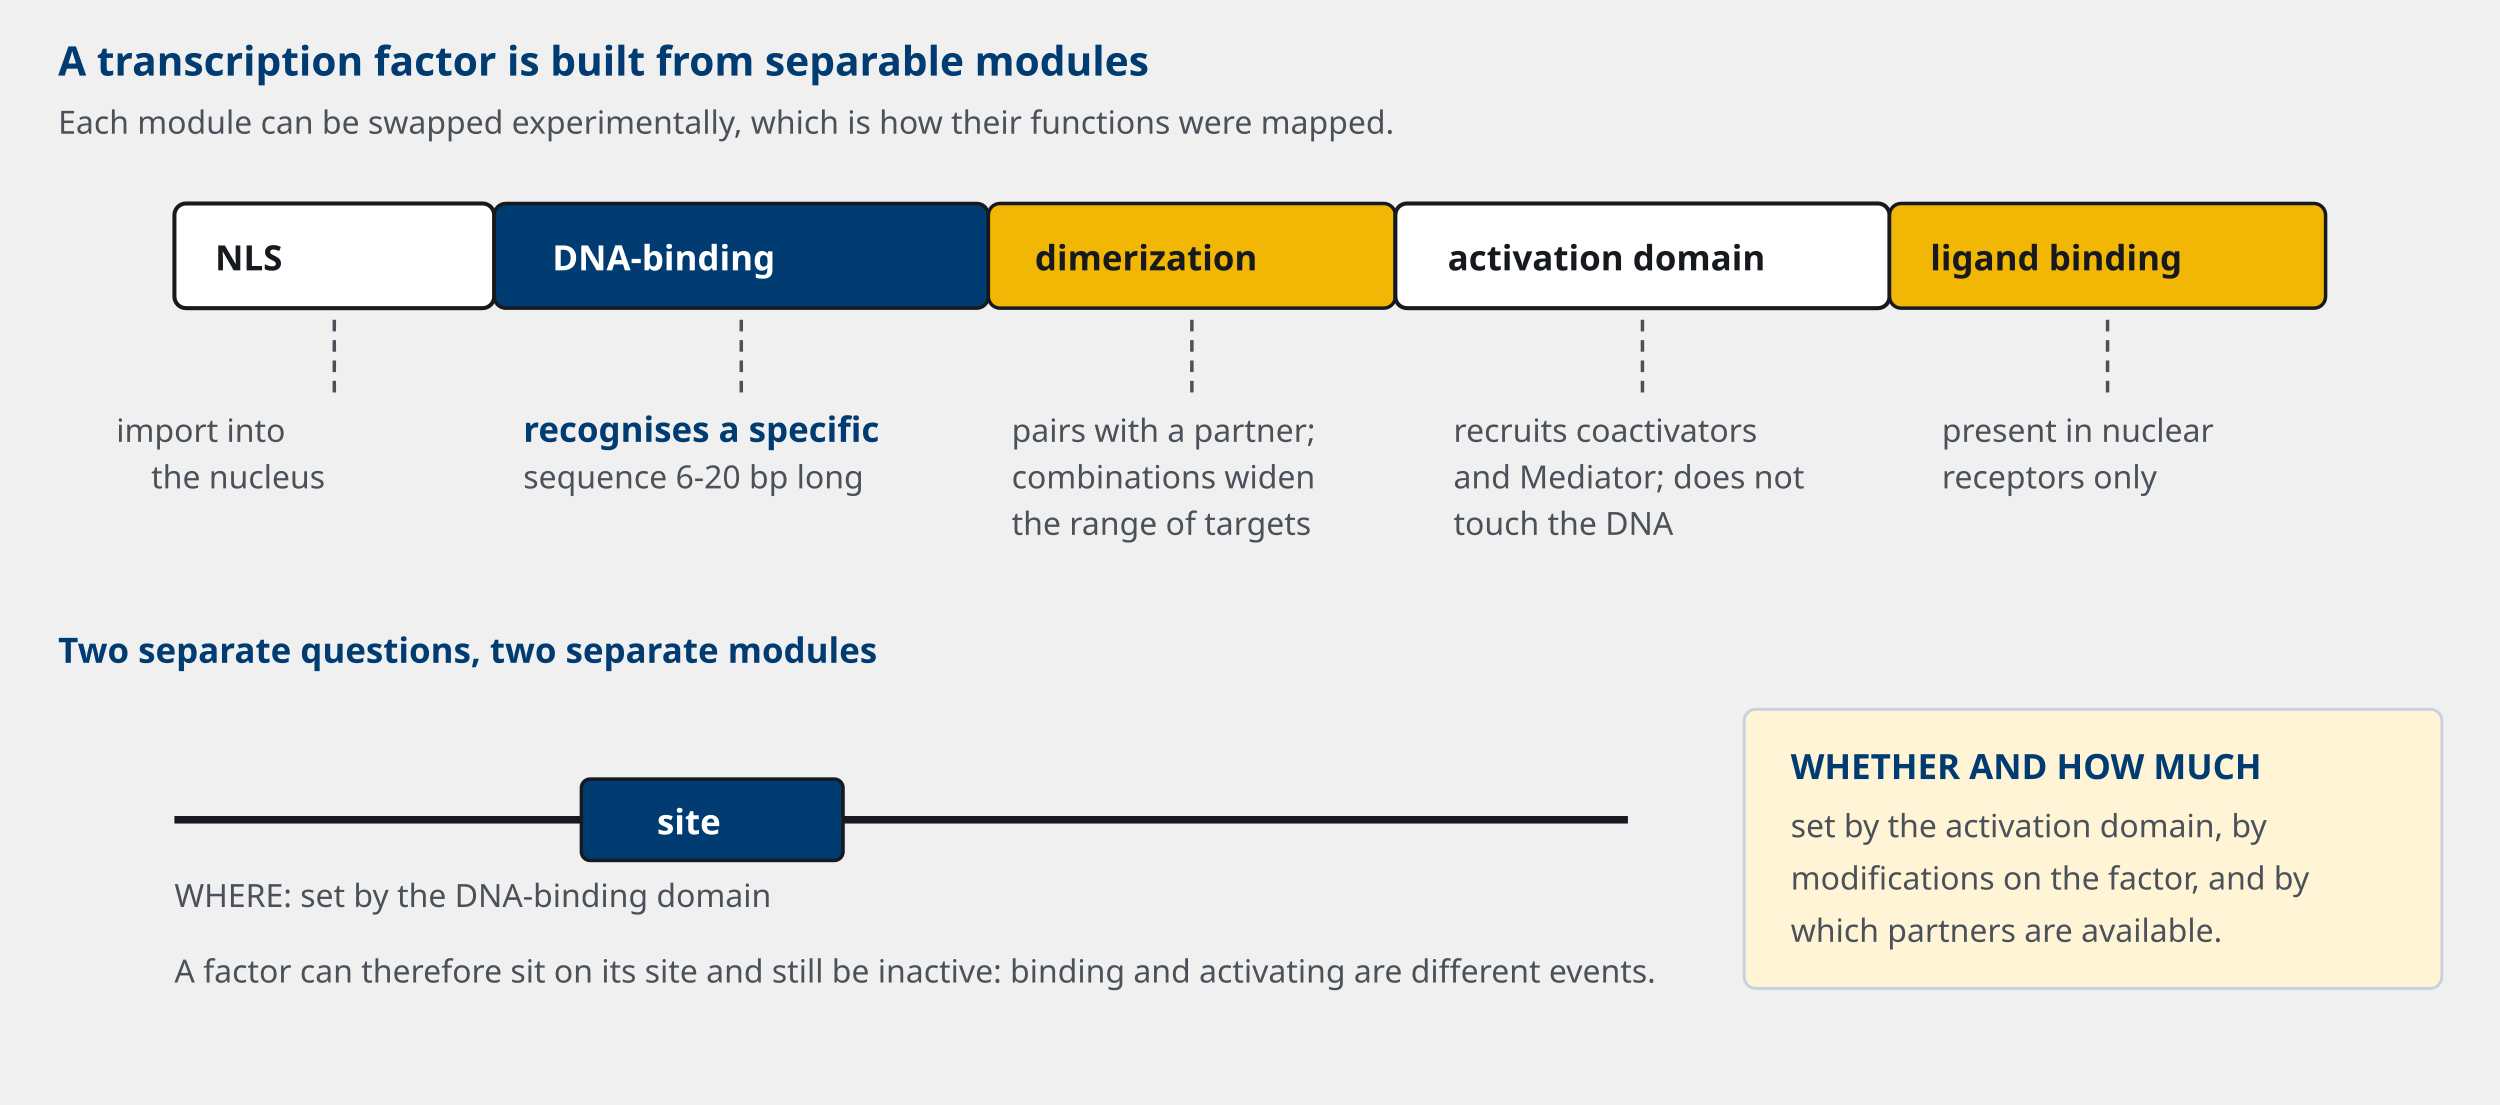
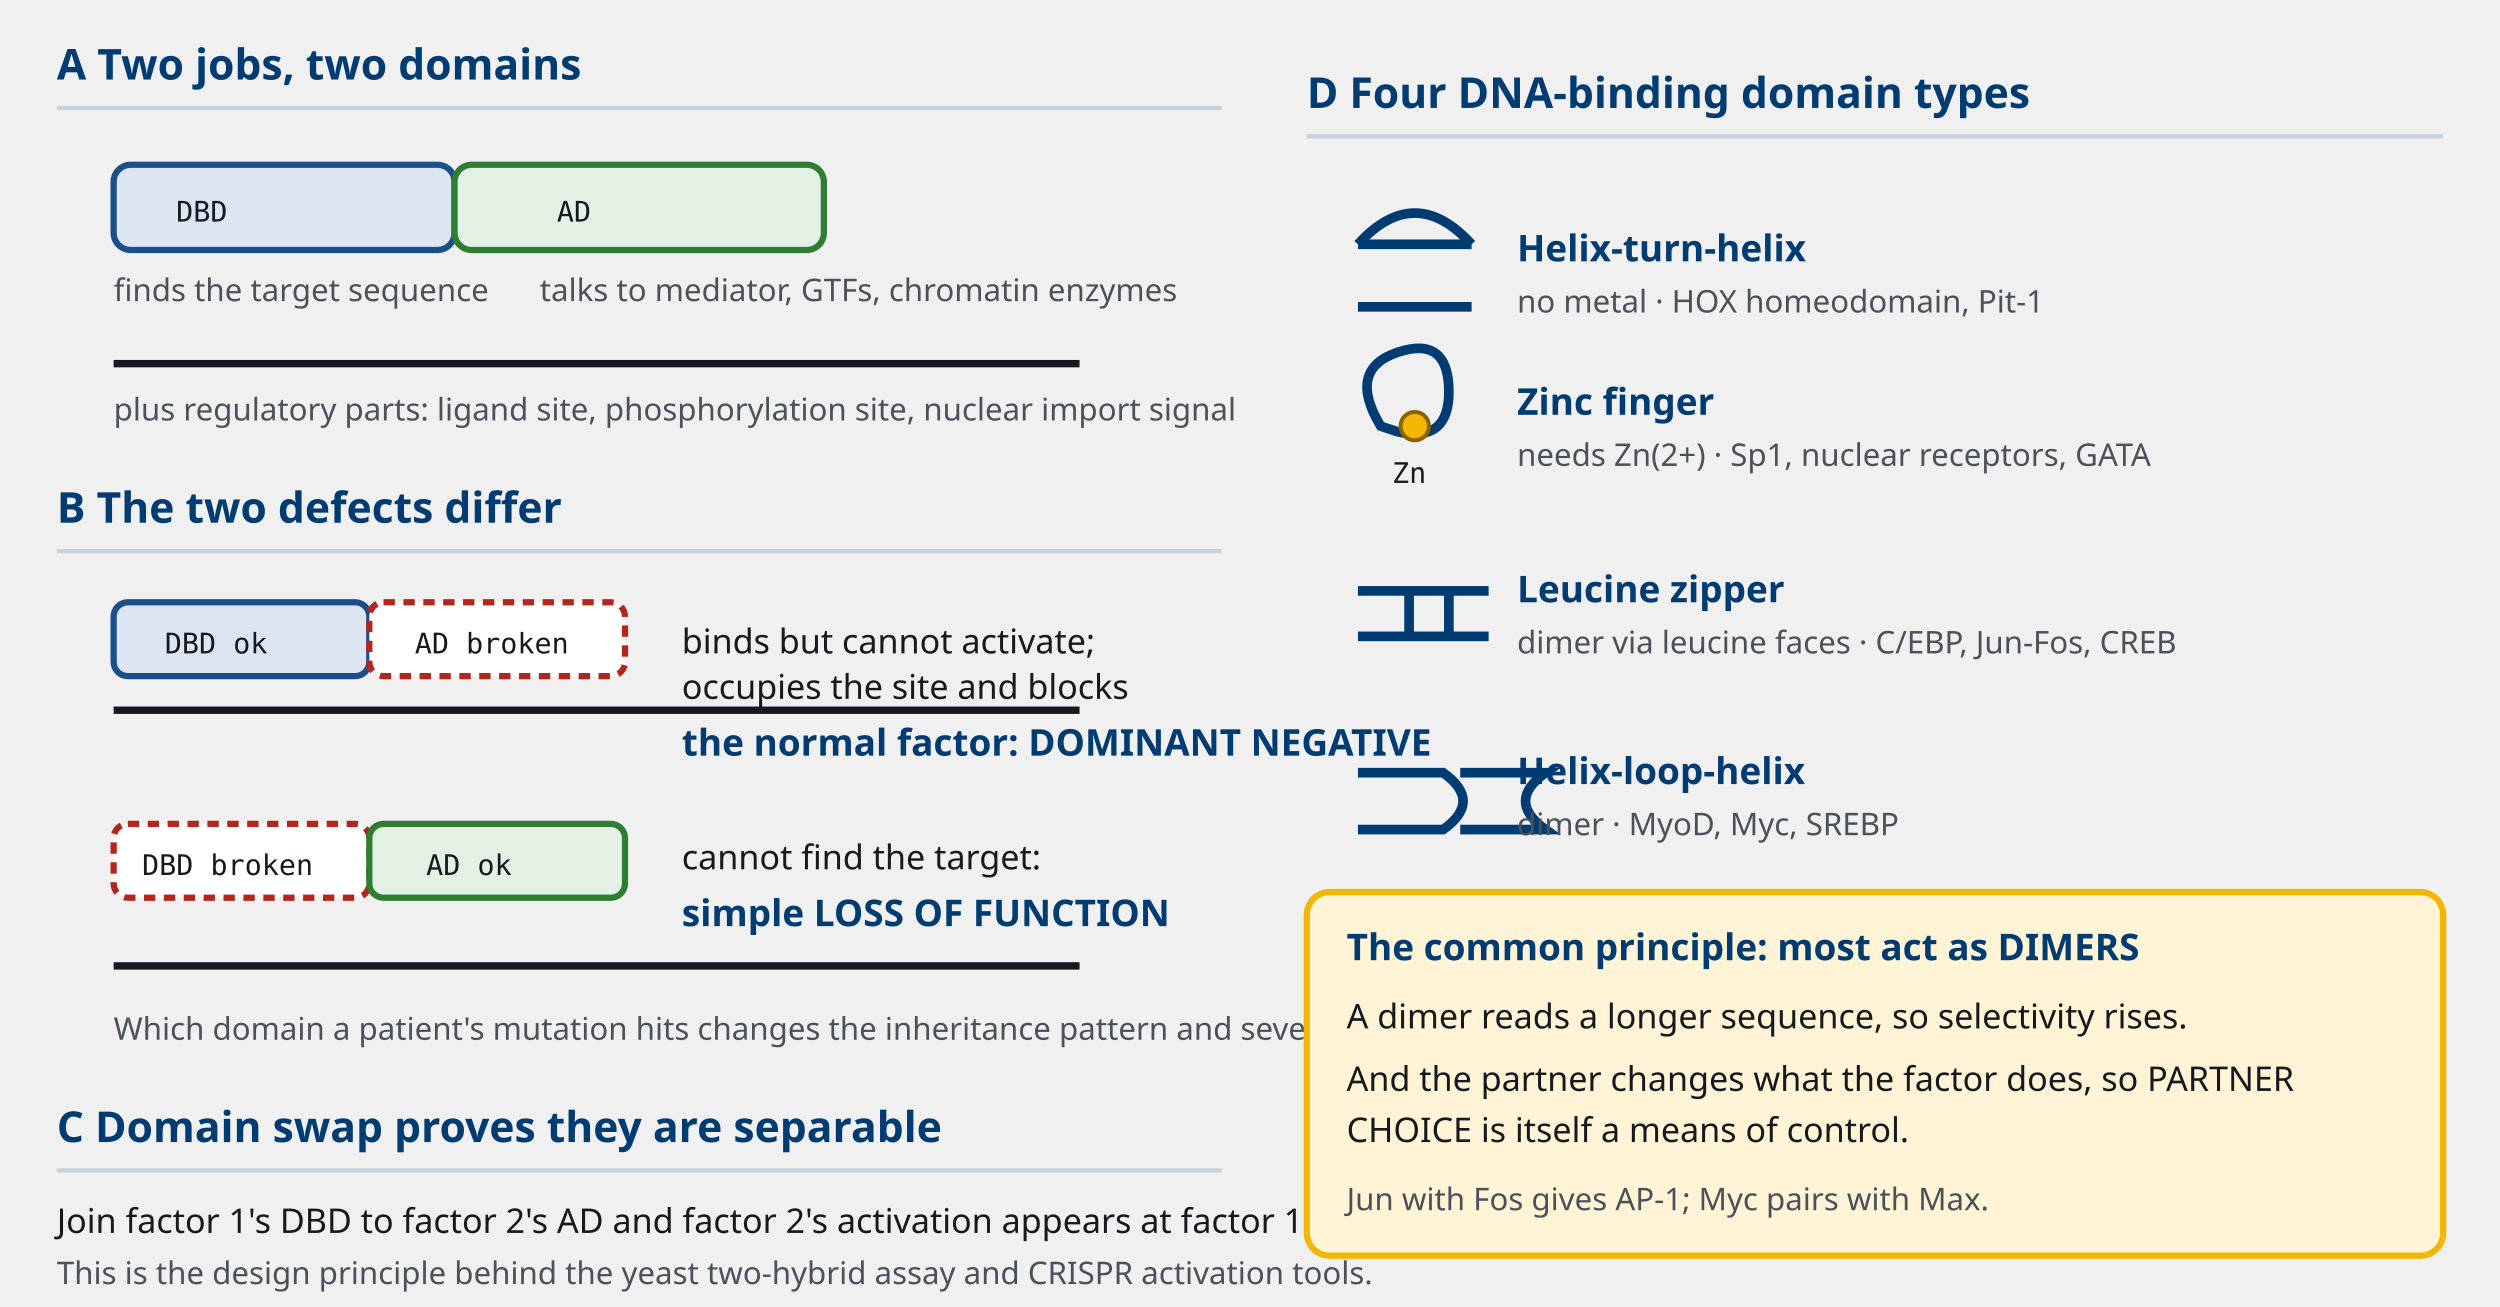
- <svg xmlns="http://www.w3.org/2000/svg" viewBox="0 0 860 380" width="860" height="380" role="img" aria-label="Modular structure of a transcription factor: separate DNA-binding, activation, dimerization, ligand-binding and nuclear localization regions">
+ <svg xmlns="http://www.w3.org/2000/svg" viewBox="0 0 880 460" width="880" height="460" role="img" aria-label="Modular structure of a transcription factor and the four types of DNA-binding domain: separation of DNA-binding and activation domains, the different consequence of a defect in each including dominant negative effect, the logic of a domain-swap experiment, and the structure and dimer formation of helix-turn-helix, zinc finger, leucine zipper and helix-loop-helix.">
  <style>
-     .ttl { font:700 14px sans-serif; fill:#003c71; }
-     .nm { font:700 12px sans-serif; fill:#003c71; }
-     .sub { font:11px sans-serif; fill:#4a5159; }
-     .d1 { fill:#003c71; stroke:#16191d; stroke-width:1.2; }
-     .d2 { fill:#f2b705; stroke:#16191d; stroke-width:1.2; }
-     .d3 { fill:#ffffff; stroke:#16191d; stroke-width:1.4; }
-     .wl { font:700 12px sans-serif; fill:#ffffff; }
-     .kl { font:700 12px sans-serif; fill:#16191d; }
-     .dna { stroke:#16191d; stroke-width:2.6; fill:none; }
-     .ln { stroke:#4a5159; stroke-width:1.2; stroke-dasharray:4 3; fill:none; }
-     .box { fill:#fff5d6; stroke:#c6d2dd; stroke-width:1; }
-   </style>
-   <text class="ttl" x="20" y="26">A transcription factor is built from separable modules</text>
-   <text class="sub" x="20" y="46">Each module can be swapped experimentally, which is how their functions were mapped.</text>
-   <rect class="d3" x="60" y="70" width="110" height="36" rx="4" />
-   <text class="kl" x="74" y="93">NLS</text>
-   <rect class="d1" x="170" y="70" width="170" height="36" rx="4" />
-   <text class="wl" x="190" y="93">DNA-binding</text>
-   <rect class="d2" x="340" y="70" width="140" height="36" rx="4" />
-   <text class="kl" x="356" y="93">dimerization</text>
-   <rect class="d3" x="480" y="70" width="170" height="36" rx="4" />
-   <text class="kl" x="498" y="93">activation domain</text>
-   <rect class="d2" x="650" y="70" width="150" height="36" rx="4" />
-   <text class="kl" x="664" y="93">ligand binding</text>
-   <path class="ln" d="M115 110 L115 136" />
-   <text class="sub" x="40" y="152">import into</text>
-   <text class="sub" x="52" y="168">the nucleus</text>
-   <path class="ln" d="M255 110 L255 136" />
-   <text class="nm" x="180" y="152">recognises a specific</text>
-   <text class="sub" x="180" y="168">sequence 6-20 bp long</text>
-   <path class="ln" d="M410 110 L410 136" />
-   <text class="sub" x="348" y="152">pairs with a partner;</text>
-   <text class="sub" x="348" y="168">combinations widen</text>
-   <text class="sub" x="348" y="184">the range of targets</text>
-   <path class="ln" d="M565 110 L565 136" />
-   <text class="sub" x="500" y="152">recruits coactivators</text>
-   <text class="sub" x="500" y="168">and Mediator; does not</text>
-   <text class="sub" x="500" y="184">touch the DNA</text>
-   <path class="ln" d="M725 110 L725 136" />
-   <text class="sub" x="668" y="152">present in nuclear</text>
-   <text class="sub" x="668" y="168">receptors only</text>
-   <text class="nm" x="20" y="228">Two separate questions, two separate modules</text>
-   <path class="dna" d="M60 282 L560 282" />
-   <rect class="d1" x="200" y="268" width="90" height="28" rx="3" />
-   <text class="wl" x="226" y="287">site</text>
-   <text class="sub" x="60" y="312">WHERE: set by the DNA-binding domain</text>
-   <rect class="box" x="600" y="244" width="240" height="96" rx="4" />
-   <text class="nm" x="616" y="268">WHETHER AND HOW MUCH</text>
-   <text class="sub" x="616" y="288">set by the activation domain, by</text>
-   <text class="sub" x="616" y="306">modifications on the factor, and by</text>
-   <text class="sub" x="616" y="324">which partners are available.</text>
-   <text class="sub" x="60" y="338">A factor can therefore sit on its site and still be inactive: binding and activating are different events.</text>
+   .bx{fill:#fff;stroke:#c6d2dd;stroke-width:1.8}.k{fill:#fff5d6;stroke:#f2b705;stroke-width:2.2}
+   .t{font:12px sans-serif;fill:#16191d}.tb{font:700 13px sans-serif;fill:#003c71}
+   .th{font:700 15px sans-serif;fill:#003c71}.s{font:11px sans-serif;fill:#4a5159}
+   .m{font:10px monospace;fill:#16191d}
+   .dbd{fill:#dce6f2;stroke:#1a4f8a;stroke-width:2.2}
+   .ad{fill:#e3f0e4;stroke:#2e7d32;stroke-width:2.2}
+   .xx{fill:#fff;stroke:#b3261e;stroke-width:2.2;stroke-dasharray:4 3}
+   .dna{fill:none;stroke:#16191d;stroke-width:2.6}
+   .hel{fill:none;stroke:#003c71;stroke-width:3.4}
+   .ar{stroke:#003c71;stroke-width:2;fill:none;marker-end:url(#a)}
+  </style>
+   <defs>
+     <marker id="a" viewBox="0 0 10 10" refX="9" refY="5" markerWidth="7" markerHeight="7" orient="auto">
+       <path d="M0 0 L10 5 L0 10 z" fill="#003c71" />
+     </marker>
+   </defs>
+   <text class="th" x="20" y="28">A  Two jobs, two domains</text>
+   <line x1="20" y1="38" x2="430" y2="38" stroke="#c6d2dd" stroke-width="1.5" />
+   <rect class="dbd" x="40" y="58" width="120" height="30" rx="6" />
+   <text class="m" x="62" y="78">DBD</text>
+   <rect class="ad" x="160" y="58" width="130" height="30" rx="6" />
+   <text class="m" x="196" y="78">AD</text>
+   <text class="s" x="40" y="106">finds the target sequence</text>
+   <text class="s" x="190" y="106">talks to mediator, GTFs, chromatin enzymes</text>
+   <path class="dna" d="M40 128 h340" />
+   <text class="s" x="40" y="148">plus regulatory parts: ligand site, phosphorylation site, nuclear import signal</text>
+   <text class="th" x="20" y="184">B  The two defects differ</text>
+   <line x1="20" y1="194" x2="430" y2="194" stroke="#c6d2dd" stroke-width="1.5" />
+   <rect class="dbd" x="40" y="212" width="90" height="26" rx="5" />
+   <text class="m" x="58" y="230">DBD ok</text>
+   <rect class="xx" x="130" y="212" width="90" height="26" rx="5" />
+   <text class="m" x="146" y="230">AD broken</text>
+   <path class="dna" d="M40 250 h340" />
+   <text class="t" x="240" y="230">binds but cannot activate;</text>
+   <text class="t" x="240" y="246">occupies the site and blocks</text>
+   <text class="tb" x="240" y="266">the normal factor: DOMINANT NEGATIVE</text>
+   <rect class="xx" x="40" y="290" width="90" height="26" rx="5" />
+   <text class="m" x="50" y="308">DBD broken</text>
+   <rect class="ad" x="130" y="290" width="90" height="26" rx="5" />
+   <text class="m" x="150" y="308">AD ok</text>
+   <path class="dna" d="M40 340 h340" />
+   <text class="t" x="240" y="306">cannot find the target:</text>
+   <text class="tb" x="240" y="326">simple LOSS OF FUNCTION</text>
+   <text class="s" x="40" y="366">Which domain a patient's mutation hits changes the inheritance pattern and severity.</text>
+   <text class="th" x="20" y="402">C  Domain swap proves they are separable</text>
+   <line x1="20" y1="412" x2="430" y2="412" stroke="#c6d2dd" stroke-width="1.5" />
+   <text class="t" x="20" y="434">Join factor 1's DBD to factor 2's AD and factor 2's activation appears at factor 1's sequence.</text>
+   <text class="s" x="20" y="452">This is the design principle behind the yeast two-hybrid assay and CRISPR activation tools.</text>
+   <text class="th" x="460" y="38">D  Four DNA-binding domain types</text>
+   <line x1="460" y1="48" x2="860" y2="48" stroke="#c6d2dd" stroke-width="1.5" />
+   <path class="hel" d="M478 86 h40 M478 86 q20 -22 40 0" />
+   <path class="hel" d="M478 108 h40" />
+   <text class="tb" x="534" y="92">Helix-turn-helix</text>
+   <text class="s" x="534" y="110">no metal · HOX homeodomain, Pit-1</text>
+   <path class="hel" d="M486 150 q-12 -20 6 -26 q18 -6 18 14 q0 18 -18 14 z" />
+   <circle cx="498" cy="150" r="5" fill="#f2b705" stroke="#8a6300" stroke-width="1.4" />
+   <text class="m" x="490" y="170">Zn</text>
+   <text class="tb" x="534" y="146">Zinc finger</text>
+   <text class="s" x="534" y="164">needs Zn(2+) · Sp1, nuclear receptors, GATA</text>
+   <path class="hel" d="M478 208 h46 M478 224 h46" />
+   <path class="hel" d="M496 208 l0 16 M510 208 l0 16" stroke-width="2" />
+   <text class="tb" x="534" y="212">Leucine zipper</text>
+   <text class="s" x="534" y="230">dimer via leucine faces · C/EBP, Jun-Fos, CREB</text>
+   <path class="hel" d="M478 272 h30 q14 10 0 20 h-30" />
+   <path class="hel" d="M514 272 h30 q-14 10 0 20 h-30" transform="translate(0,0)" />
+   <text class="tb" x="534" y="276">Helix-loop-helix</text>
+   <text class="s" x="534" y="294">dimer · MyoD, Myc, SREBP</text>
+   <rect class="k" x="460" y="314" width="400" height="128" rx="8" />
+   <text class="tb" x="474" y="338">The common principle: most act as DIMERS</text>
+   <text class="t" x="474" y="362">A dimer reads a longer sequence, so selectivity rises.</text>
+   <text class="t" x="474" y="384">And the partner changes what the factor does, so PARTNER</text>
+   <text class="t" x="474" y="402">CHOICE is itself a means of control.</text>
+   <text class="s" x="474" y="426">Jun with Fos gives AP-1; Myc pairs with Max.</text>
</svg>
